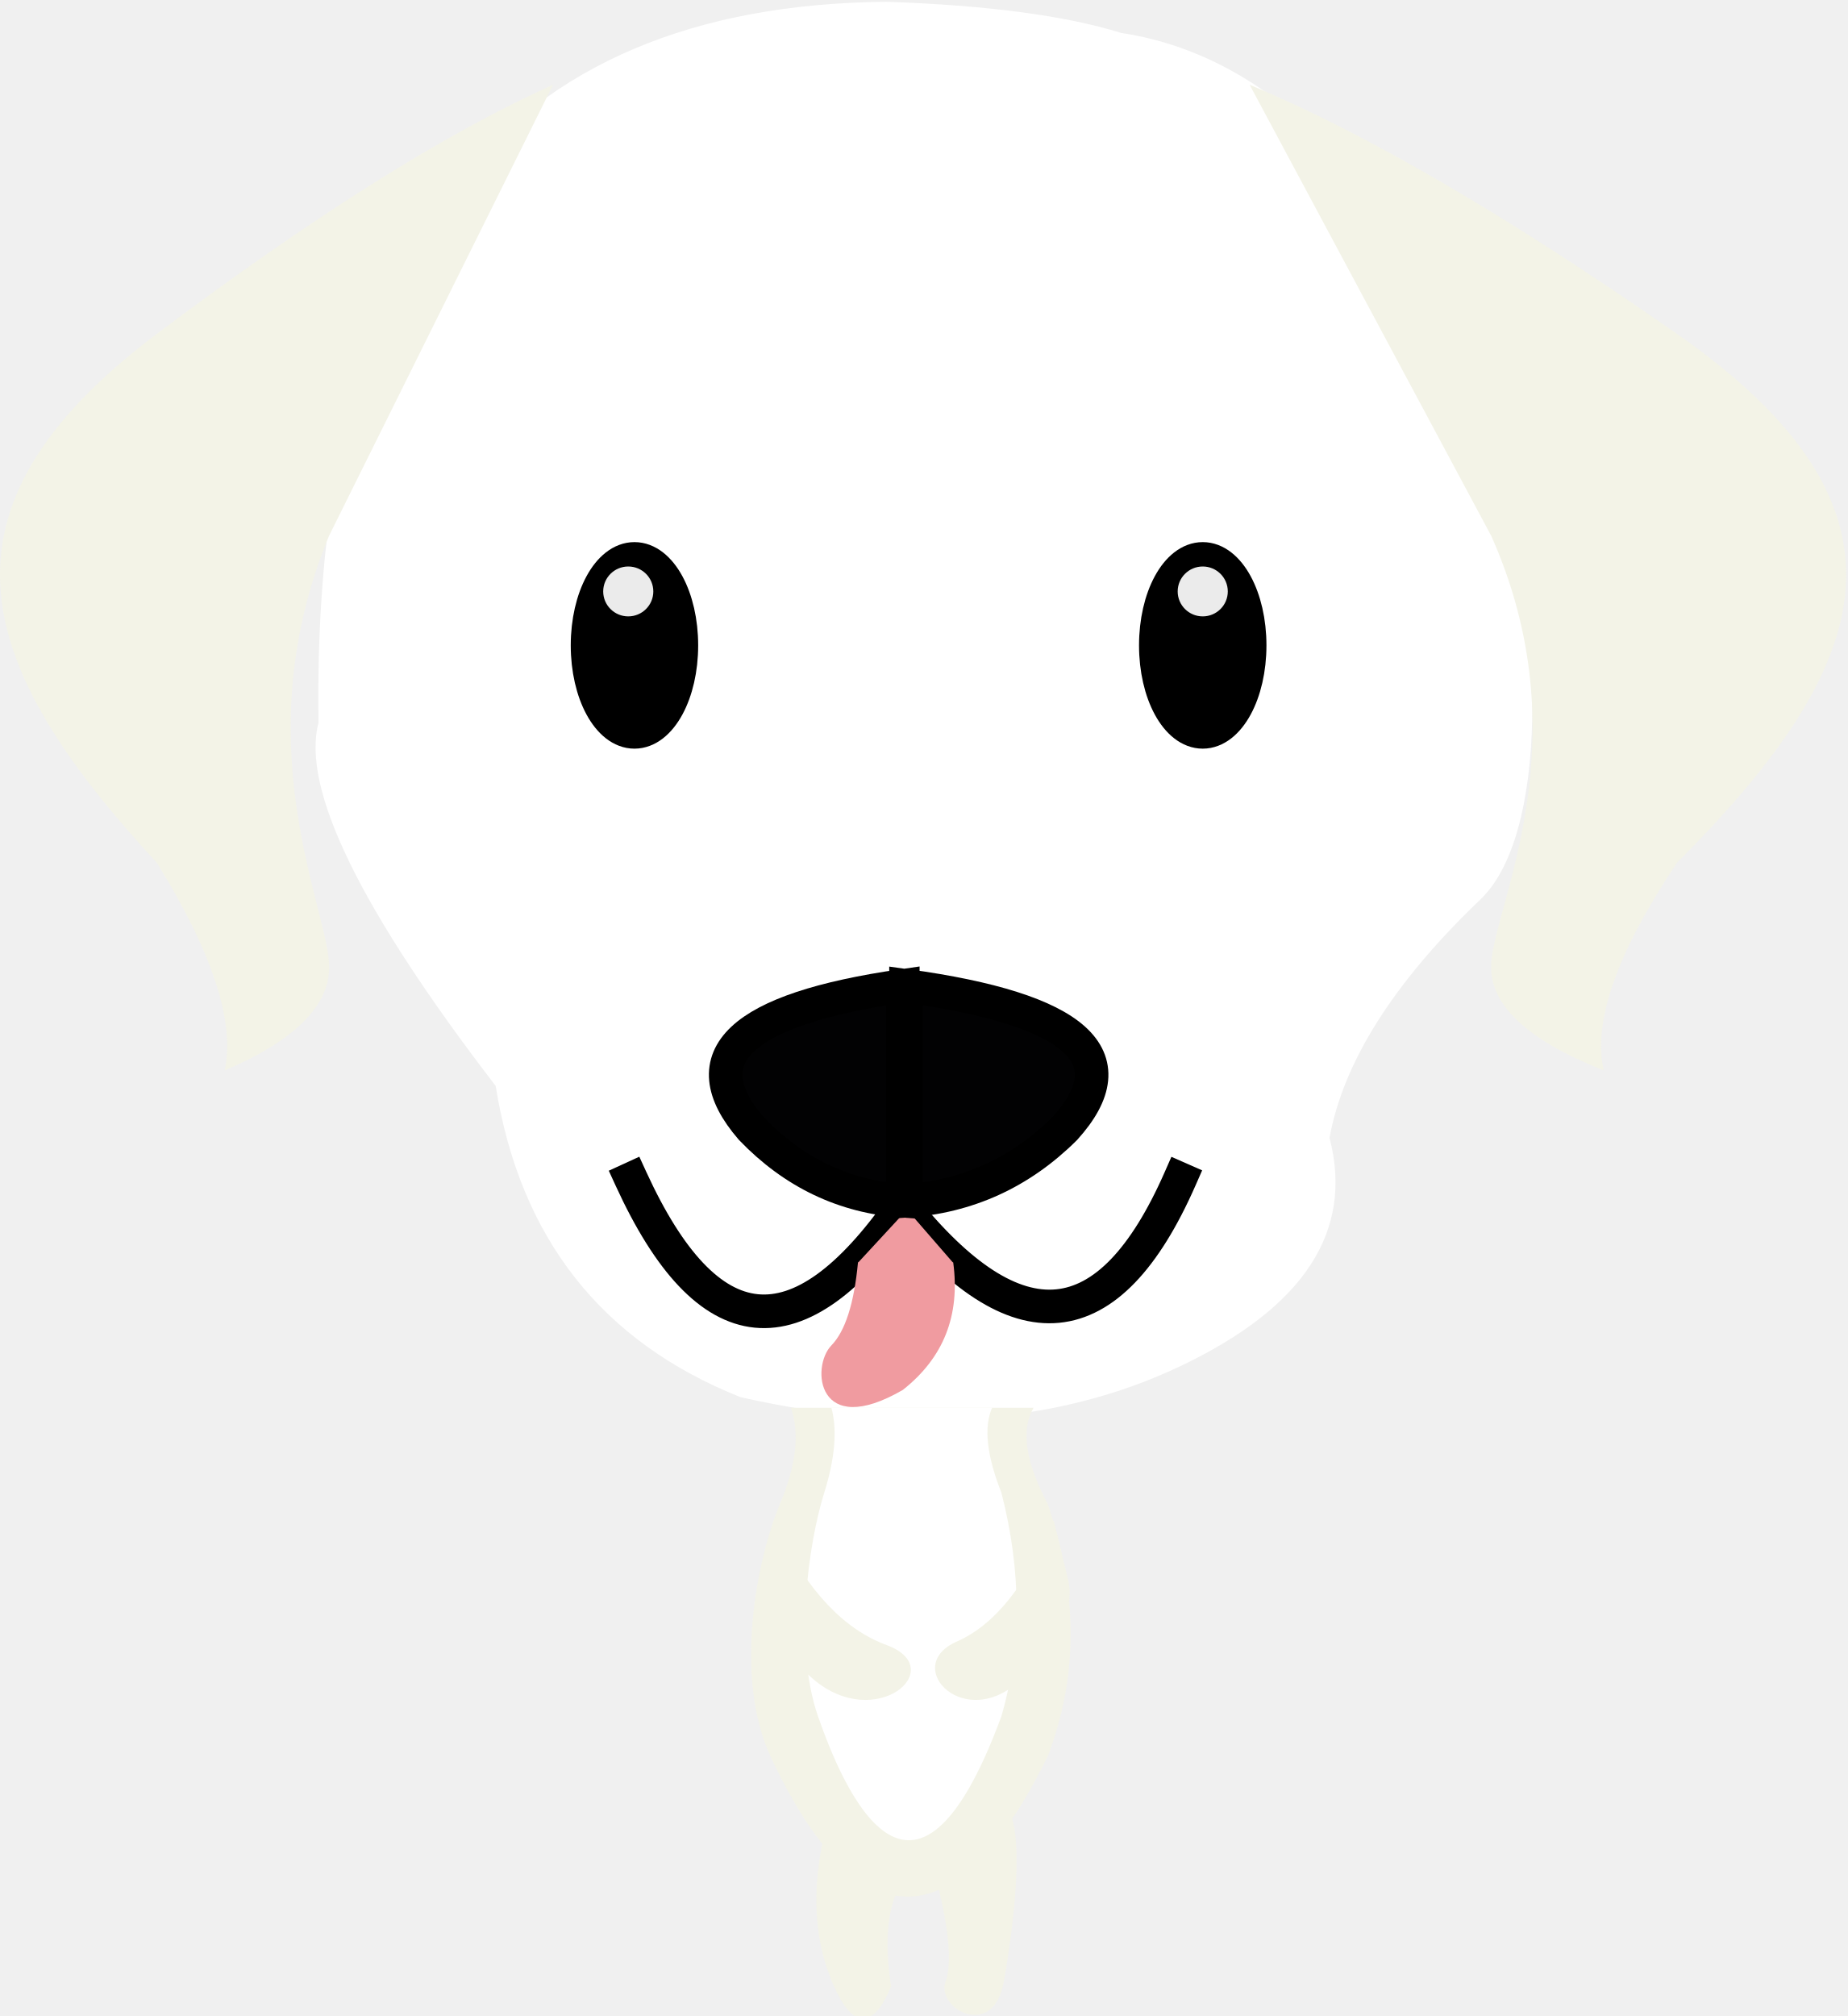
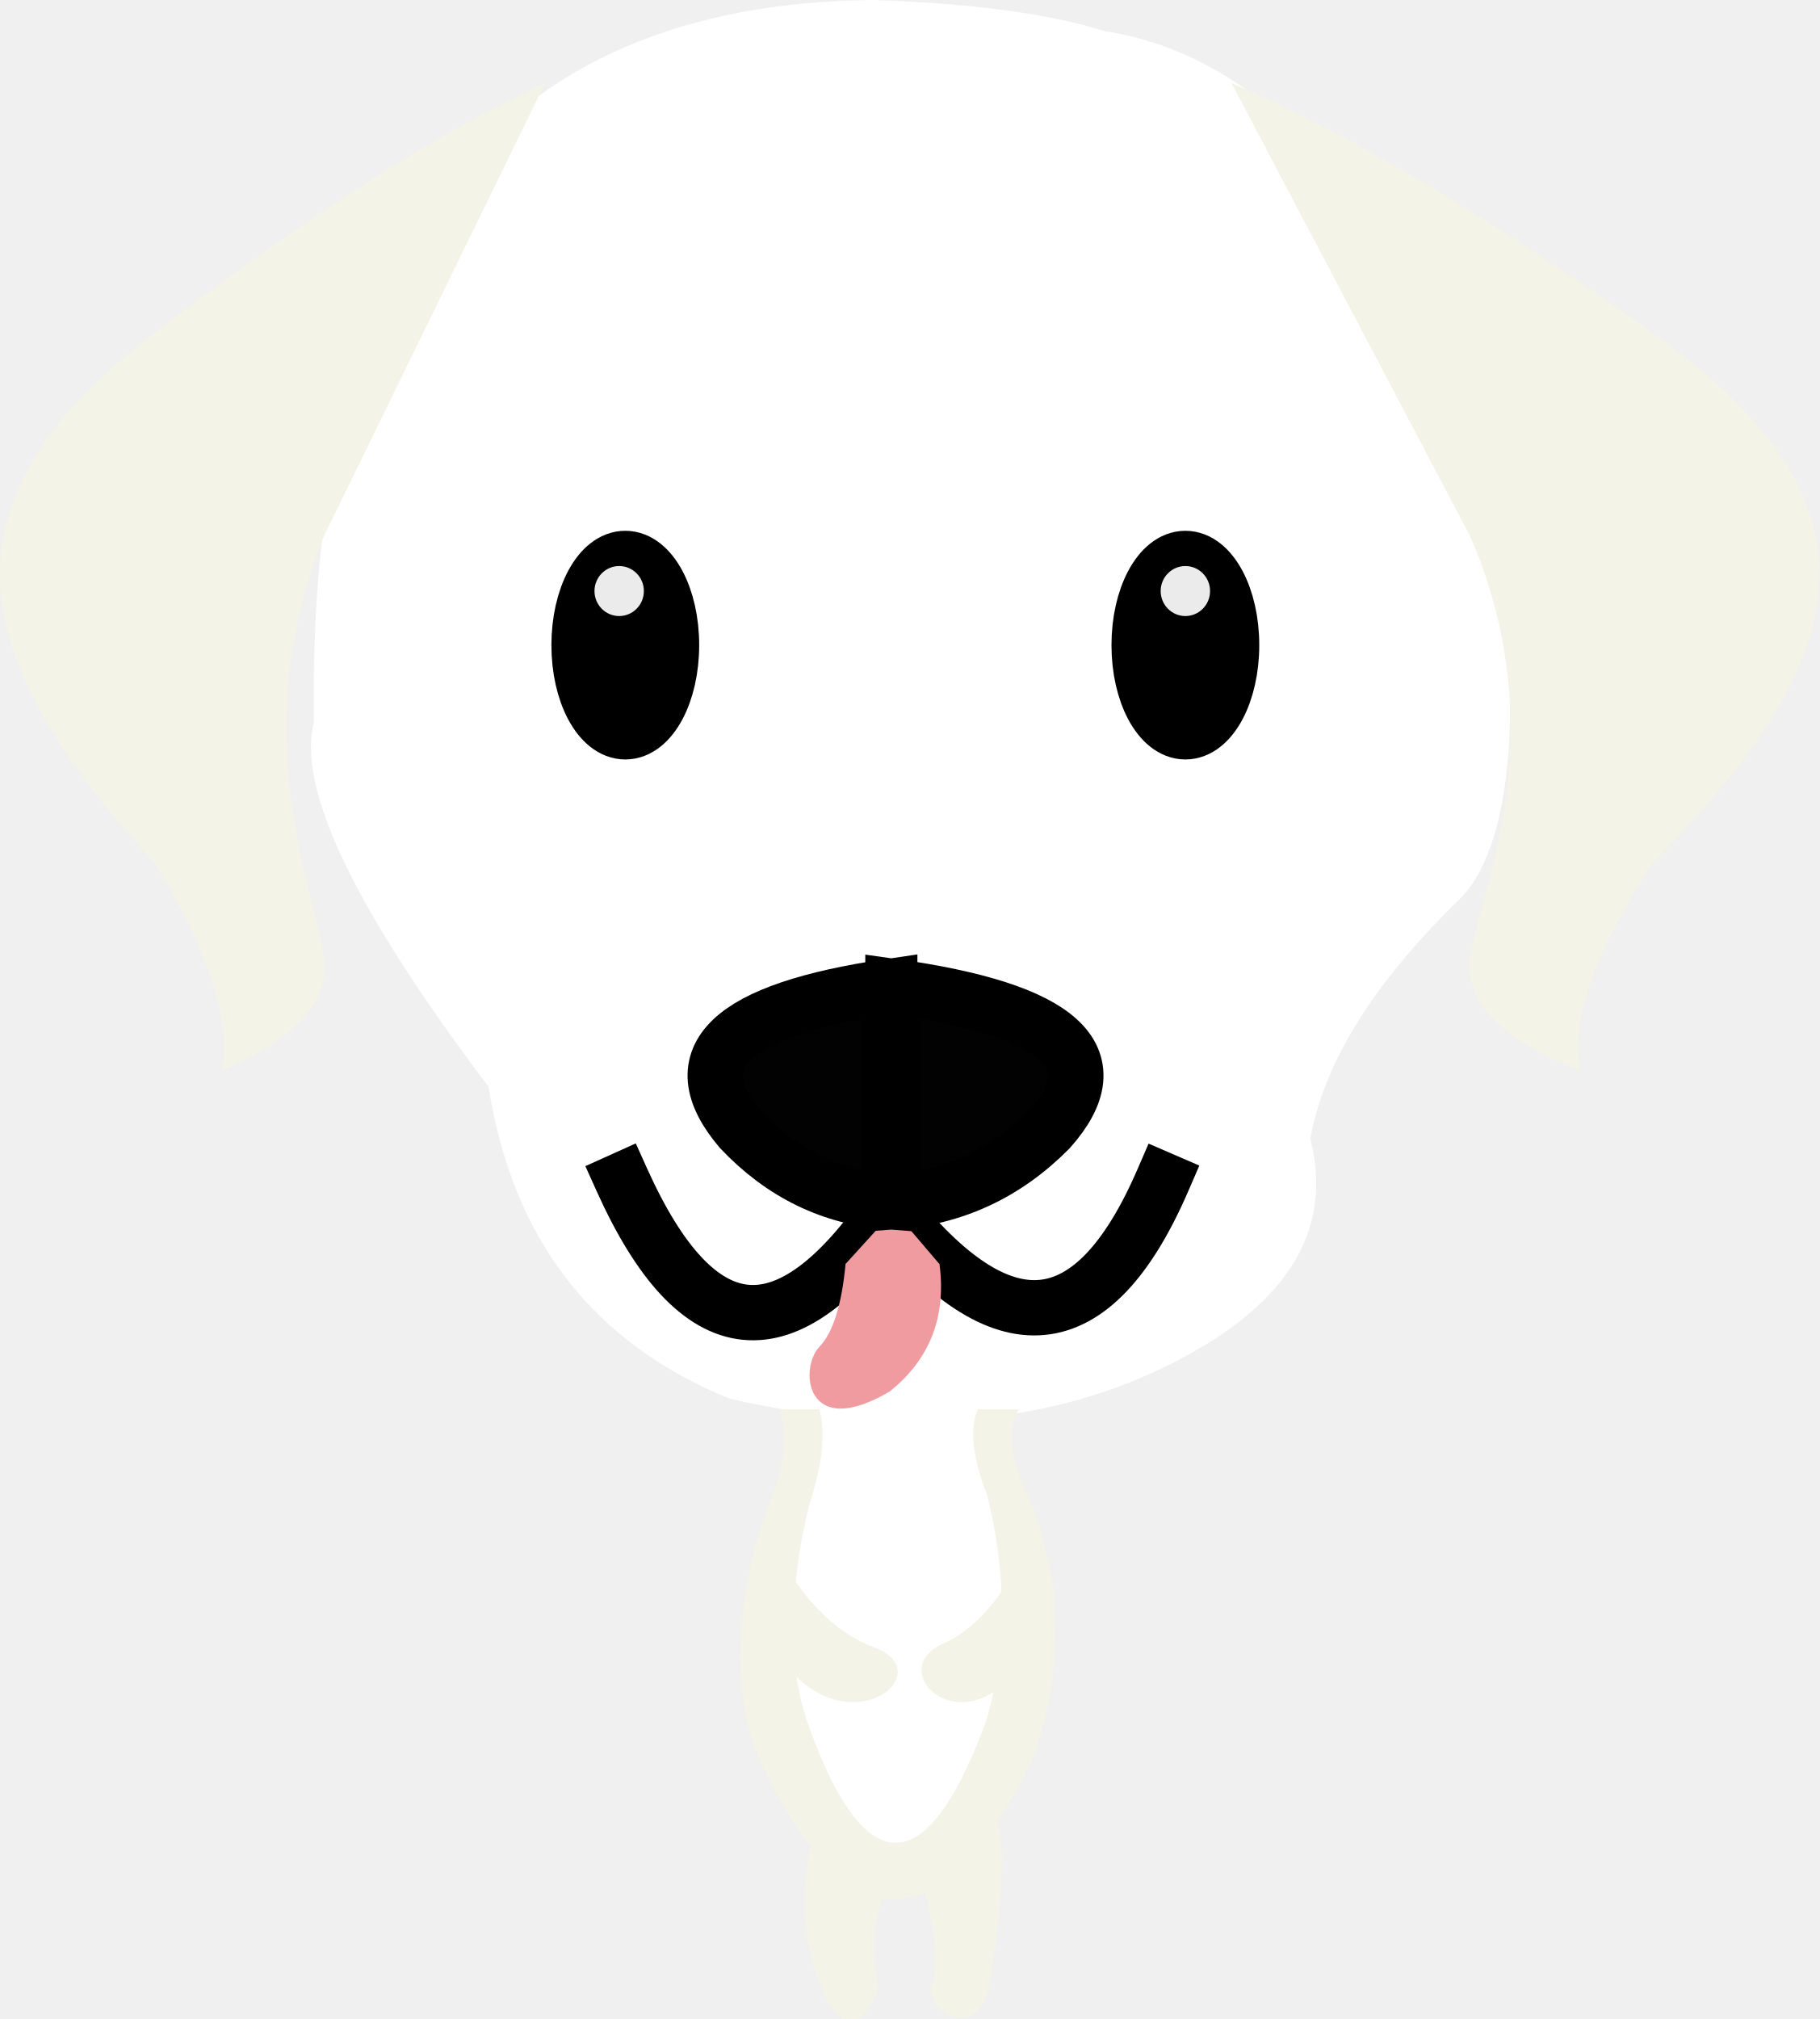
- <svg xmlns="http://www.w3.org/2000/svg" style="isolation:isolate" viewBox="0 0 55 60" width="55" height="60" version="1.1" id="svg45">
+ <svg xmlns="http://www.w3.org/2000/svg" style="isolation:isolate" viewBox="0 0 42.34 46.975" width="42.34" height="46.975" version="1.1" id="svg45">
  <defs id="defs5">
    <clipPath id="_clipPath_lNE5BVGFFbRVHLiuEtyIHxaBN6aUOBgI">
      <rect width="155.906" height="170.079" id="rect2" x="0" y="0" />
    </clipPath>
  </defs>
-   <g clip-path="url(#_clipPath_lNE5BVGFFbRVHLiuEtyIHxaBN6aUOBgI)" id="g43" transform="matrix(0.3524655,0,0,0.3524655,3.3389907e-5,0.05303316)">
-     <path d="m 74.871,0 q -48.853,0.438 -47.973,60.885 -2.2,8.322 14.964,30.662 3.081,19.273 20.685,26.281 21.483,4.818 37.148,-2.628 15.666,-7.447 12.585,-19.273 1.761,-9.637 12.763,-20.149 C 136.046,65.265 126.364,7.446 94.676,2.628 Q 87.634,0.438 74.871,0 Z" id="path7" style="fill:#ffffff" />
-     <path d="m 99.654,99.401 q -8.948,20.335 -23.453,2.26 -13.208,18.897 -22.908,-2.26" stroke-miterlimit="3" id="path9" style="vector-effect:non-scaling-stroke;fill:none;stroke:#000000;stroke-width:1;stroke-linecap:square;stroke-linejoin:miter;stroke-miterlimit:3" />
-     <polygon points="80.496,106.48 72.451,106.48 76.6,101.991 " id="polygon11" style="fill:#f09ba0" />
-     <path d="m 76.242,83.094 q -20.638,2.968 -12.796,12.046 5.366,5.586 12.796,6.11 z m 0.273,0 q 21.629,2.968 13.41,12.046 -5.624,5.586 -13.41,6.11 z" stroke-miterlimit="3" id="path13" style="vector-effect:non-scaling-stroke;fill:#020203;fill-rule:evenodd;stroke:#000000;stroke-width:1;stroke-linecap:square;stroke-linejoin:miter;stroke-miterlimit:3" />
-     <ellipse cx="53.581" cy="54.345" rx="3.962" ry="7.302" stroke-miterlimit="3" id="ellipse15" style="vector-effect:non-scaling-stroke;fill:#000000;stroke:#000000;stroke-width:1;stroke-linecap:butt;stroke-linejoin:miter;stroke-miterlimit:3" />
-     <ellipse cx="53.057" cy="49.79" rx="2.116" ry="2.106" id="ellipse17" style="vector-effect:non-scaling-stroke;fill:#ebebeb" />
-     <ellipse cx="101.573" cy="54.345" rx="3.962" ry="7.302" stroke-miterlimit="3" id="ellipse19" style="vector-effect:non-scaling-stroke;fill:#000000;stroke:#000000;stroke-width:1;stroke-linecap:butt;stroke-linejoin:miter;stroke-miterlimit:3" />
-     <ellipse cx="101.573" cy="49.79" rx="2.116" ry="2.106" id="ellipse21" style="vector-effect:non-scaling-stroke;fill:#ebebeb" />
-     <path d="M 46.703,7.008 Q 33.06,13.141 13.255,28.033 c -19.806,14.893 -15.404,28.034 0,44.679 q 7.041,11.388 5.721,17.521 9.242,-3.943 8.802,-9.199 c -0.44,-5.256 -7.041,-18.835 0,-35.918" id="path23" style="fill:#f3f3e7" />
-     <path d="m 105.534,7.008 q 14.715,6.133 36.076,21.025 c 21.361,14.893 16.614,28.034 0,44.679 q -7.595,11.388 -6.171,17.521 -9.968,-3.943 -9.493,-9.199 c 0.474,-5.256 7.594,-18.835 0,-35.918" id="path25" style="fill:#f3f3e7" />
-     <path d="m 69.506,155.238 q -1.342,6.324 0.511,11.307 c 1.852,4.983 3.769,4.664 5.238,1.022 q -0.766,-4.855 0.383,-7.73" id="path27" style="fill:#f3f3e7" />
-     <path d="m 79.088,158.575 q 1.597,6.345 0.767,8.601 c -0.831,2.255 4.024,5.005 4.919,0 0.894,-5.006 1.597,-11.703 0.575,-14.1" id="path29" style="fill:#f3f3e7" />
-     <path d="m 66.788,118.721 q 1.141,3.196 -0.913,8.103 c -2.054,4.908 -3.88,14.723 -0.799,21.343 3.082,6.62 12.098,22.941 23.397,0 q 3.881,-10.044 0,-21.343 -2.806,-5.31 -1.189,-8.103" id="path31" style="fill:#f3f3e7" />
-     <path d="m 70.214,118.721 q 0.755,2.827 -0.604,7.169 c -1.36,4.341 -2.569,13.024 -0.529,18.88 2.04,5.857 8.008,20.295 15.488,0 q 2.569,-8.885 0,-18.88 -1.858,-4.698 -0.787,-7.169" id="path33" style="fill:#ffffff" />
-     <path d="" stroke-miterlimit="3" id="path35" style="vector-effect:non-scaling-stroke;fill:#000000;fill-rule:evenodd;stroke:#000000;stroke-width:1;stroke-linecap:square;stroke-linejoin:miter;stroke-miterlimit:3" />
-     <path d="m 65.739,129.124 q 3.764,7.651 9.132,9.632 c 5.367,1.98 -0.894,7.41 -6.196,2.874 q -5.302,-4.535 -4.274,-7.857" id="path37" style="fill:#f3f3e7" />
-     <path d="m 88.983,128.215 q -3.37,8.138 -8.178,10.245 c -4.807,2.107 0.8,7.883 5.549,3.058 q 4.749,-4.825 3.828,-8.359" id="path39" style="fill:#f3f3e7" />
-     <path d="m 72.457,106.456 q -0.492,5.192 -2.243,6.997 c -1.751,1.806 -1.24,7.975 6.028,3.762 q 5.162,-4.063 4.259,-10.759" id="path41" style="fill:#f09ba0" />
+   <g clip-path="url(#_clipPath_lNE5BVGFFbRVHLiuEtyIHxaBN6aUOBgI)" id="g43" transform="matrix(0.2715718,0,0,0.2761943,-1.4003511e-5,0)" style="stroke-width:1.287">
+     <path d="m 74.871,0 q -48.853,0.438 -47.973,60.885 -2.2,8.322 14.964,30.662 3.081,19.273 20.685,26.281 21.483,4.818 37.148,-2.628 15.666,-7.447 12.585,-19.273 1.761,-9.637 12.763,-20.149 C 136.046,65.265 126.364,7.446 94.676,2.628 Q 87.634,0.438 74.871,0 Z" id="path7" style="fill:#ffffff;stroke-width:1.287" />
+     <path d="m 99.654,99.401 q -8.948,20.335 -23.453,2.26 -13.208,18.897 -22.908,-2.26" stroke-miterlimit="3" id="path9" style="vector-effect:non-scaling-stroke;fill:none;stroke:#000000;stroke-width:1.287;stroke-linecap:square;stroke-linejoin:miter;stroke-miterlimit:3" />
+     <polygon points="76.6,101.991 80.496,106.48 72.451,106.48 " id="polygon11" style="fill:#f09ba0;stroke-width:1.287" />
+     <path d="m 76.242,83.094 q -20.638,2.968 -12.796,12.046 5.366,5.586 12.796,6.11 z m 0.273,0 q 21.629,2.968 13.41,12.046 -5.624,5.586 -13.41,6.11 z" stroke-miterlimit="3" id="path13" style="vector-effect:non-scaling-stroke;fill:#020203;fill-rule:evenodd;stroke:#000000;stroke-width:1.287;stroke-linecap:square;stroke-linejoin:miter;stroke-miterlimit:3" />
+     <ellipse cx="53.581" cy="54.345" rx="3.962" ry="7.302" stroke-miterlimit="3" id="ellipse15" style="vector-effect:non-scaling-stroke;fill:#000000;stroke:#000000;stroke-width:1.287;stroke-linecap:butt;stroke-linejoin:miter;stroke-miterlimit:3" />
+     <ellipse cx="53.057" cy="49.79" rx="2.116" ry="2.106" id="ellipse17" style="vector-effect:non-scaling-stroke;fill:#ebebeb;stroke-width:1.287" />
+     <ellipse cx="101.573" cy="54.345" rx="3.962" ry="7.302" stroke-miterlimit="3" id="ellipse19" style="vector-effect:non-scaling-stroke;fill:#000000;stroke:#000000;stroke-width:1.287;stroke-linecap:butt;stroke-linejoin:miter;stroke-miterlimit:3" />
+     <ellipse cx="101.573" cy="49.79" rx="2.116" ry="2.106" id="ellipse21" style="vector-effect:non-scaling-stroke;fill:#ebebeb;stroke-width:1.287" />
+     <path d="M 46.703,7.008 Q 33.06,13.141 13.255,28.033 c -19.806,14.893 -15.404,28.034 0,44.679 q 7.041,11.388 5.721,17.521 9.242,-3.943 8.802,-9.199 c -0.44,-5.256 -7.041,-18.835 0,-35.918" id="path23" style="fill:#f3f3e7;stroke-width:1.287" />
+     <path d="m 105.534,7.008 q 14.715,6.133 36.076,21.025 c 21.361,14.893 16.614,28.034 0,44.679 q -7.595,11.388 -6.171,17.521 -9.968,-3.943 -9.493,-9.199 c 0.474,-5.256 7.594,-18.835 0,-35.918" id="path25" style="fill:#f3f3e7;stroke-width:1.287" />
+     <path d="m 69.506,155.238 q -1.342,6.324 0.511,11.307 c 1.852,4.983 3.769,4.664 5.238,1.022 q -0.766,-4.855 0.383,-7.73" id="path27" style="fill:#f3f3e7;stroke-width:1.287" />
+     <path d="m 79.088,158.575 q 1.597,6.345 0.767,8.601 c -0.831,2.255 4.024,5.005 4.919,0 0.894,-5.006 1.597,-11.703 0.575,-14.1" id="path29" style="fill:#f3f3e7;stroke-width:1.287" />
+     <path d="m 66.788,118.721 q 1.141,3.196 -0.913,8.103 c -2.054,4.908 -3.88,14.723 -0.799,21.343 3.082,6.62 12.098,22.941 23.397,0 q 3.881,-10.044 0,-21.343 -2.806,-5.31 -1.189,-8.103" id="path31" style="fill:#f3f3e7;stroke-width:1.287" />
+     <path d="m 70.214,118.721 q 0.755,2.827 -0.604,7.169 c -1.36,4.341 -2.569,13.024 -0.529,18.88 2.04,5.857 8.008,20.295 15.488,0 q 2.569,-8.885 0,-18.88 -1.858,-4.698 -0.787,-7.169" id="path33" style="fill:#ffffff;stroke-width:1.287" />
+     <path d="" stroke-miterlimit="3" id="path35" style="vector-effect:non-scaling-stroke;fill:#000000;fill-rule:evenodd;stroke:#000000;stroke-width:1.287;stroke-linecap:square;stroke-linejoin:miter;stroke-miterlimit:3" />
+     <path d="m 65.739,129.124 q 3.764,7.651 9.132,9.632 c 5.367,1.98 -0.894,7.41 -6.196,2.874 q -5.302,-4.535 -4.274,-7.857" id="path37" style="fill:#f3f3e7;stroke-width:1.287" />
+     <path d="m 88.983,128.215 q -3.37,8.138 -8.178,10.245 c -4.807,2.107 0.8,7.883 5.549,3.058 q 4.749,-4.825 3.828,-8.359" id="path39" style="fill:#f3f3e7;stroke-width:1.287" />
+     <path d="m 72.457,106.456 q -0.492,5.192 -2.243,6.997 c -1.751,1.806 -1.24,7.975 6.028,3.762 q 5.162,-4.063 4.259,-10.759" id="path41" style="fill:#f09ba0;stroke-width:1.287" />
  </g>
</svg>
